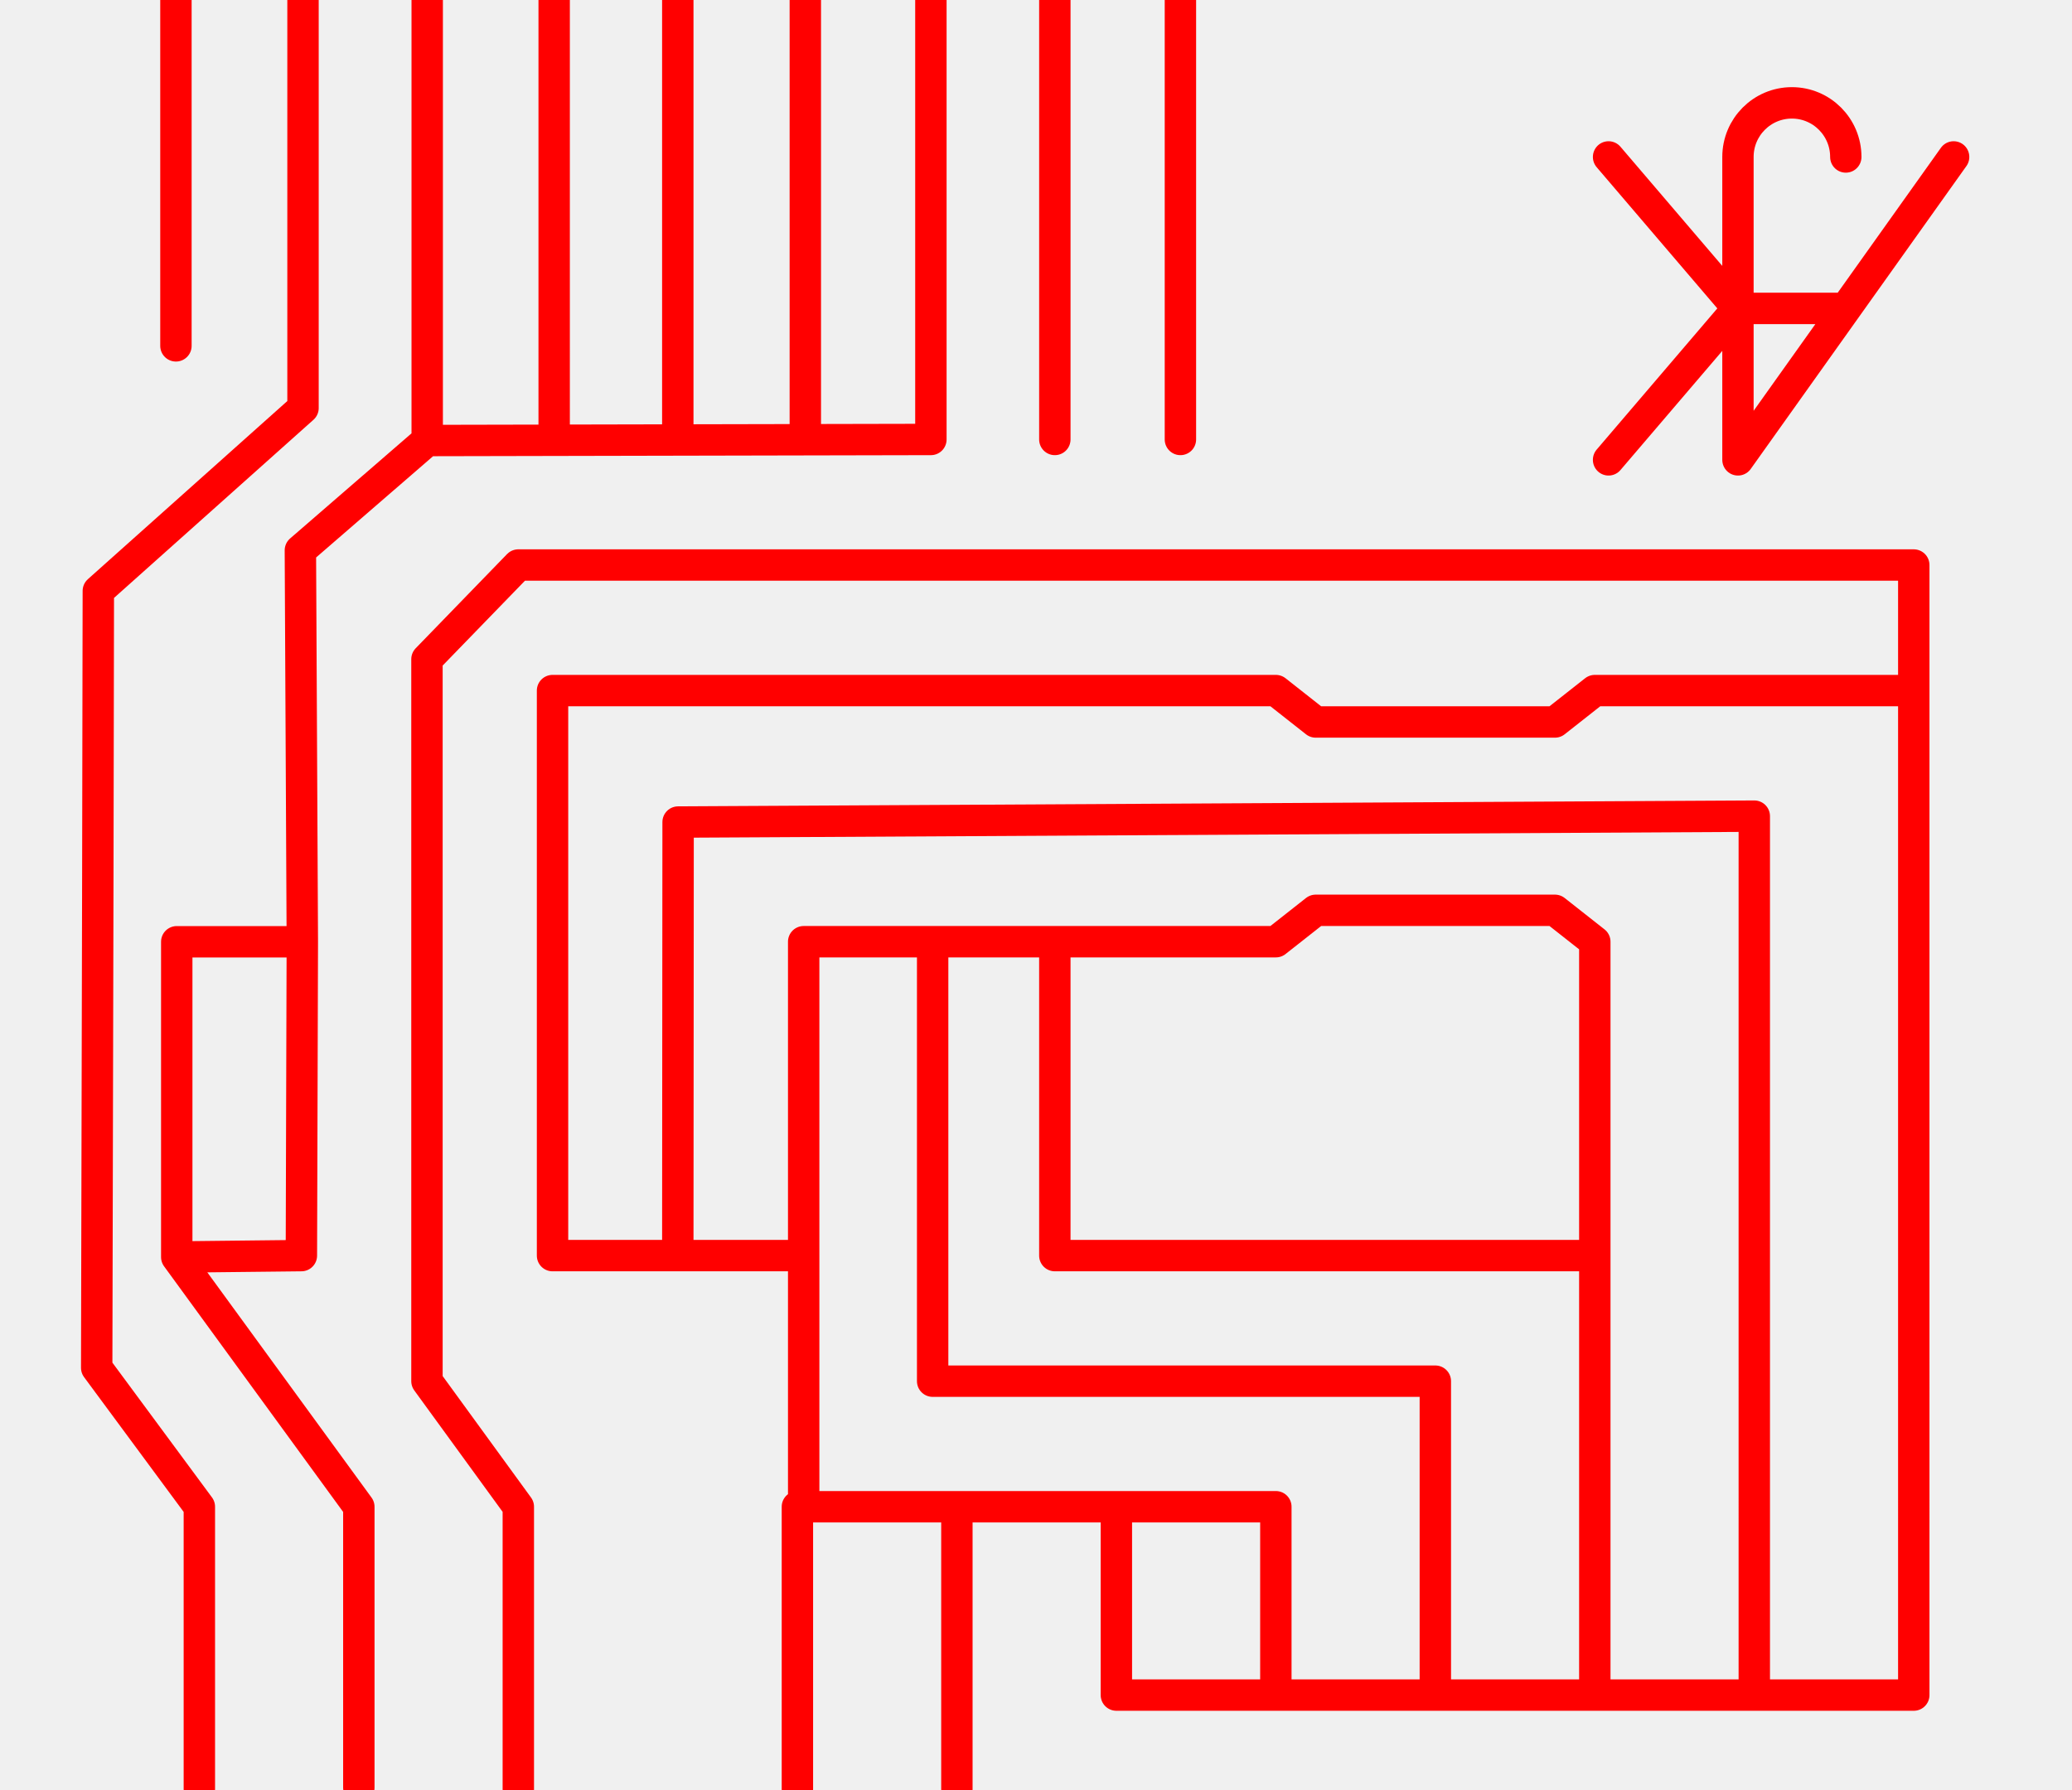
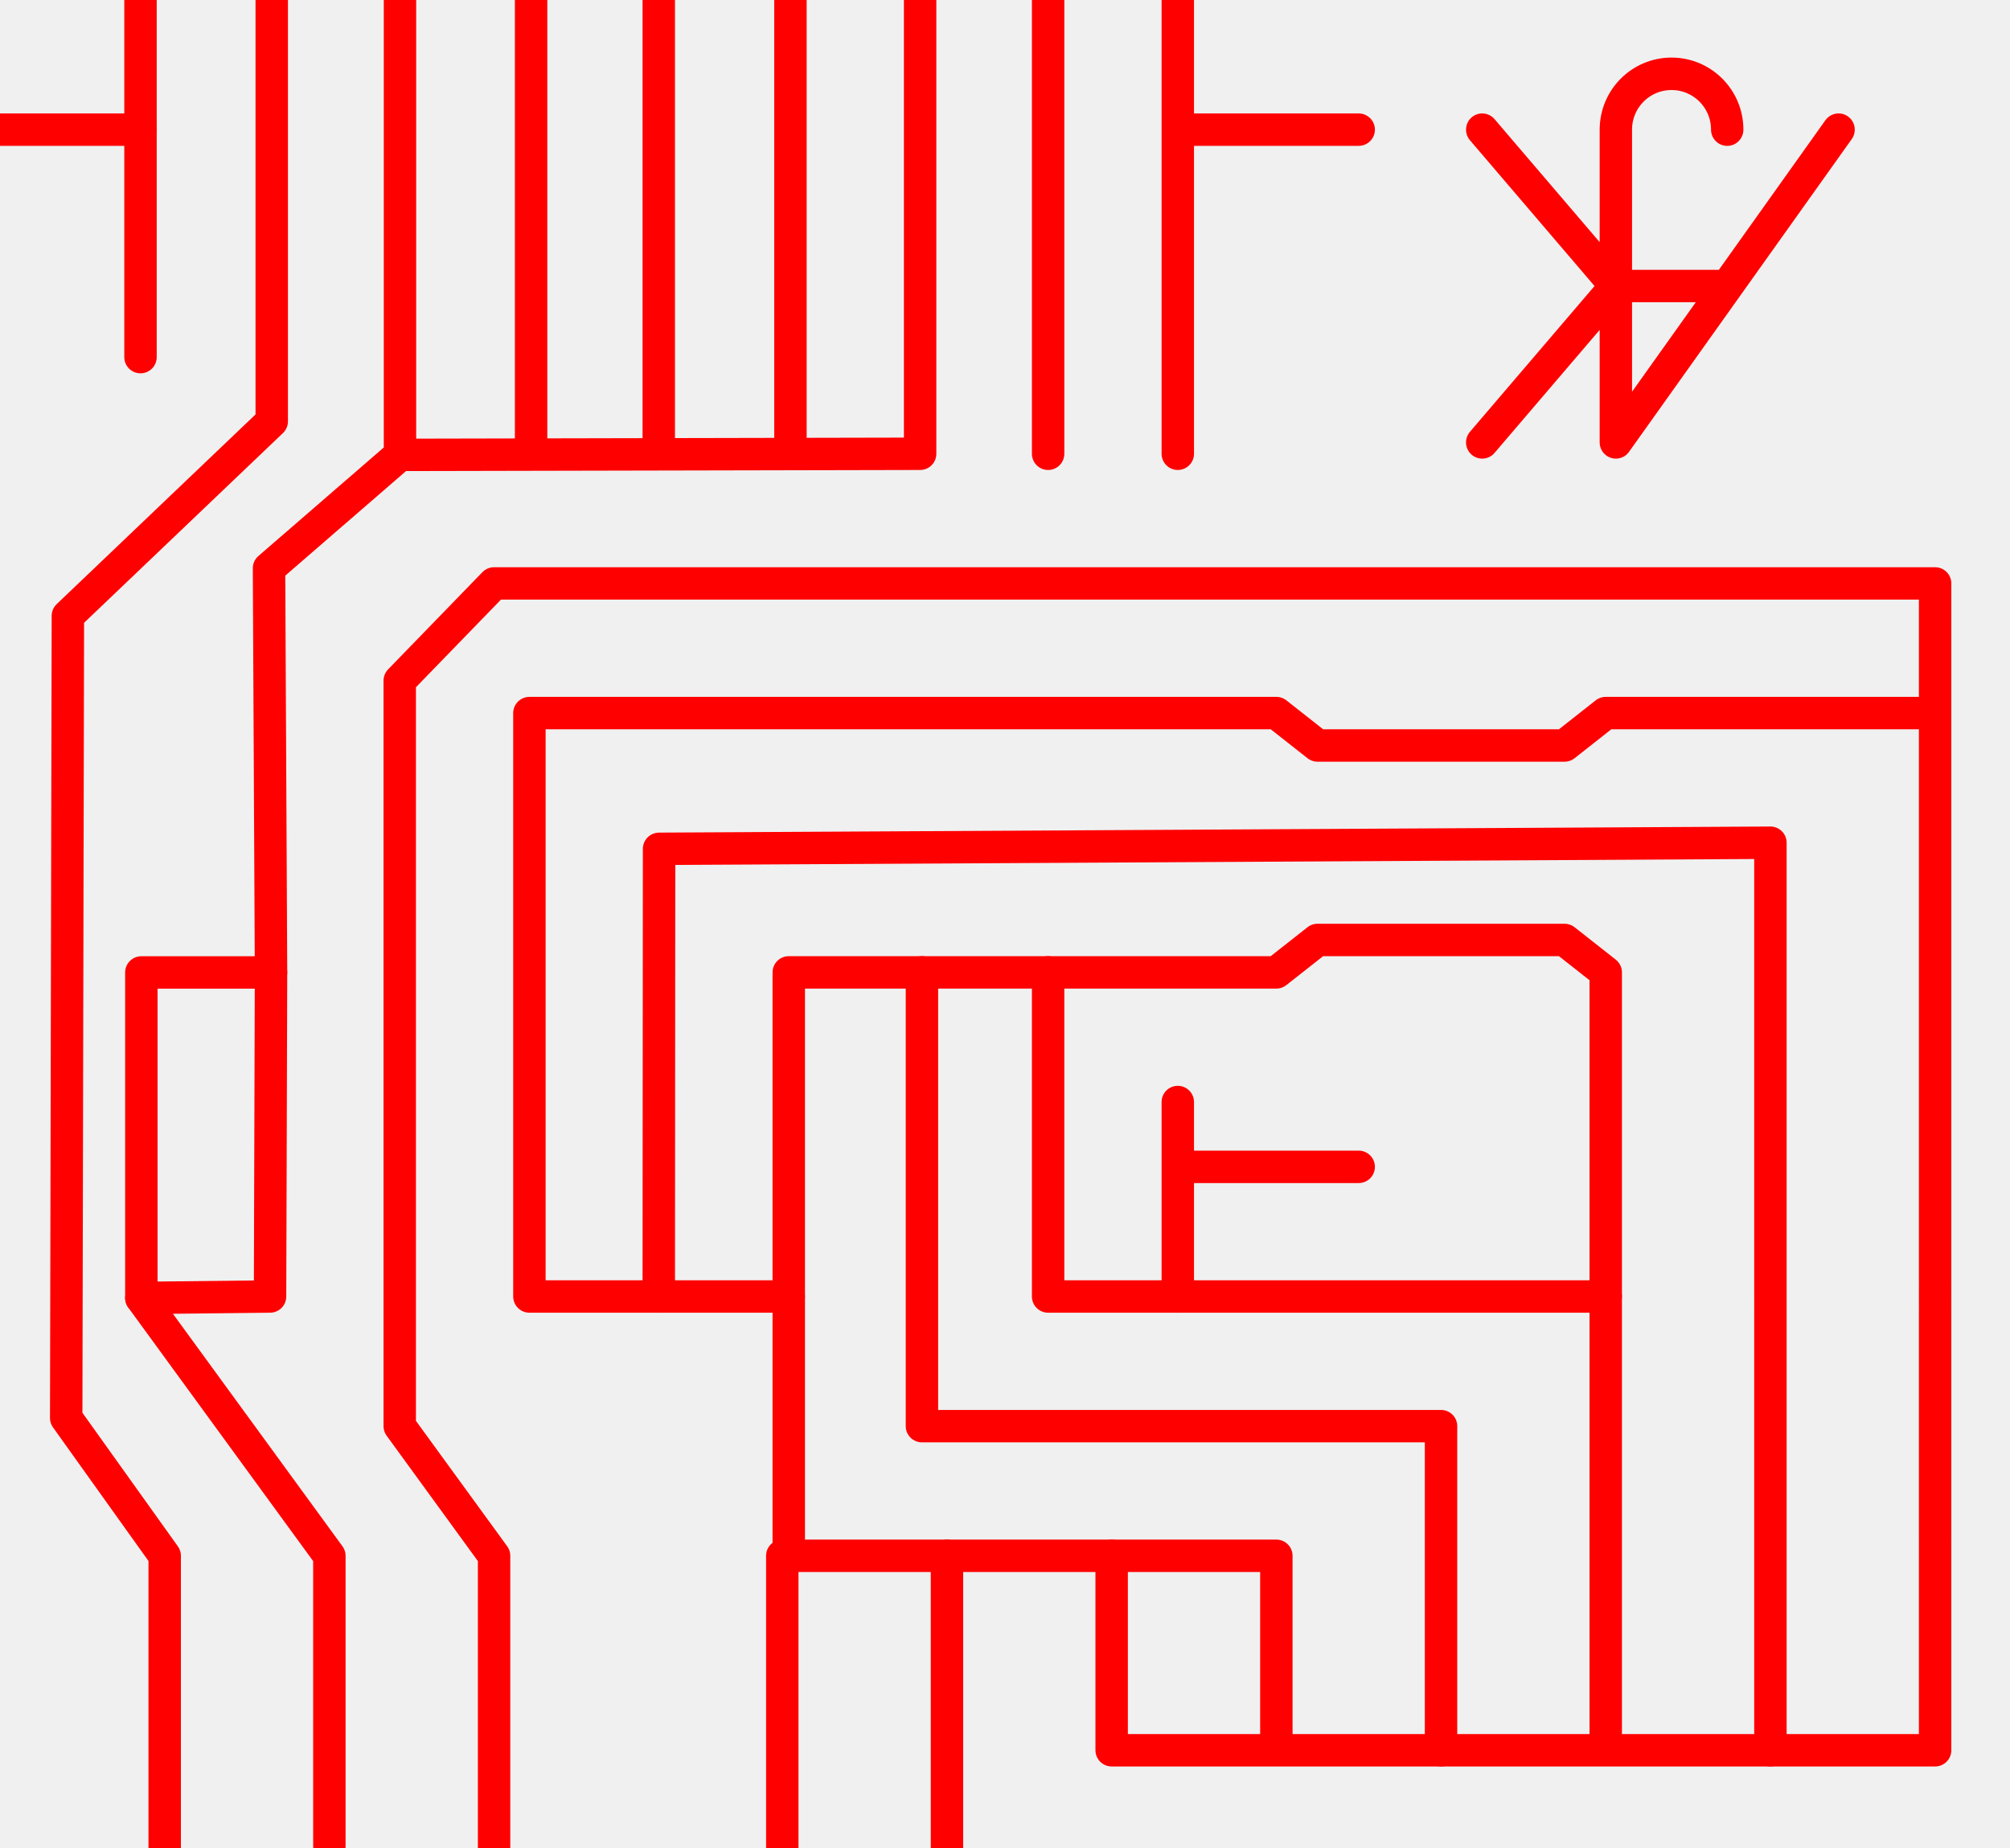
- <svg xmlns="http://www.w3.org/2000/svg" width="33mm" height="28.5mm" viewBox="0 0 33 28.5" version="1.1" id="svg926">
+ <svg xmlns="http://www.w3.org/2000/svg" width="31mm" height="28.5mm" viewBox="0 0 31 28.5" version="1.1" id="svg926">
  <defs id="defs920" />
  <g id="layer6" style="display:none" transform="translate(0,-3.25)">
-     <rect style="opacity:1;fill:#c0c0c0;fill-opacity:1;fill-rule:evenodd;stroke:none;stroke-width:0.117;stroke-linecap:round;stroke-linejoin:round;stroke-miterlimit:4;stroke-dasharray:none;stroke-dashoffset:0;stroke-opacity:1" id="rect817-3" width="16" height="24" x="-21.25" y="-4.315" transform="rotate(-90)" />
-     <rect style="opacity:1;fill:#ffffff;fill-opacity:1;fill-rule:evenodd;stroke:none;stroke-width:0.102;stroke-linecap:round;stroke-linejoin:round;stroke-miterlimit:4;stroke-dasharray:none;stroke-dashoffset:0;stroke-opacity:1" id="rect819-8" width="12.5" height="15" x="-19.5" y="3.185" transform="rotate(-90)" />
-     <rect style="opacity:1;fill:#808080;fill-opacity:1;fill-rule:evenodd;stroke:none;stroke-width:0.1;stroke-linecap:round;stroke-linejoin:round;stroke-miterlimit:4;stroke-dasharray:none;stroke-dashoffset:0;stroke-opacity:1" id="rect821-0" width="16" height="5" x="-21.25" y="-4.315" transform="rotate(-90)" />
-     <text xml:space="preserve" style="font-style:normal;font-variant:normal;font-weight:normal;font-stretch:normal;font-size:4.233px;line-height:125%;font-family:Raleway;-inkscape-font-specification:'Raleway, Normal';font-variant-ligatures:normal;font-variant-caps:normal;font-variant-numeric:normal;font-feature-settings:normal;text-align:start;letter-spacing:0px;word-spacing:0px;writing-mode:lr-tb;text-anchor:start;fill:#000000;fill-opacity:1;stroke:none;stroke-width:0.265px;stroke-linecap:butt;stroke-linejoin:miter;stroke-opacity:1" x="-21.227" y="-0.364" id="text825-2" transform="rotate(-90)">
-       <tspan id="tspan823-4" x="-21.227" y="-0.364" style="stroke-width:0.265px">ESP-12F</tspan>
-     </text>
-     <g id="g953-8" transform="rotate(-90,-24.09109,69.2825)">
-       <rect transform="scale(1,-1)" y="-111.809" x="23.941" height="1.25" width="1.5" id="rect830-3" style="opacity:1;fill:#ffe080;fill-opacity:1;fill-rule:evenodd;stroke:none;stroke-width:0.062;stroke-linecap:round;stroke-linejoin:round;stroke-miterlimit:4;stroke-dasharray:none;stroke-dashoffset:0;stroke-opacity:1" />
-       <rect style="opacity:1;fill:#ffe080;fill-opacity:1;fill-rule:evenodd;stroke:none;stroke-width:0.062;stroke-linecap:round;stroke-linejoin:round;stroke-miterlimit:4;stroke-dasharray:none;stroke-dashoffset:0;stroke-opacity:1" id="rect832-9" width="1.5" height="1.25" x="23.941" y="-109.809" transform="scale(1,-1)" />
-       <rect style="opacity:1;fill:#ffe080;fill-opacity:1;fill-rule:evenodd;stroke:none;stroke-width:0.062;stroke-linecap:round;stroke-linejoin:round;stroke-miterlimit:4;stroke-dasharray:none;stroke-dashoffset:0;stroke-opacity:1" id="rect834-0" width="1.5" height="1.25" x="23.941" y="-107.809" transform="scale(1,-1)" />
-       <rect transform="scale(1,-1)" y="-105.809" x="23.941" height="1.25" width="1.5" id="rect836-5" style="opacity:1;fill:#ffe080;fill-opacity:1;fill-rule:evenodd;stroke:none;stroke-width:0.062;stroke-linecap:round;stroke-linejoin:round;stroke-miterlimit:4;stroke-dasharray:none;stroke-dashoffset:0;stroke-opacity:1" />
-       <rect style="opacity:1;fill:#ffe080;fill-opacity:1;fill-rule:evenodd;stroke:none;stroke-width:0.062;stroke-linecap:round;stroke-linejoin:round;stroke-miterlimit:4;stroke-dasharray:none;stroke-dashoffset:0;stroke-opacity:1" id="rect838-2" width="1.5" height="1.25" x="23.941" y="-103.809" transform="scale(1,-1)" />
-       <rect transform="scale(1,-1)" y="-101.809" x="23.941" height="1.25" width="1.5" id="rect840-2" style="opacity:1;fill:#ffe080;fill-opacity:1;fill-rule:evenodd;stroke:none;stroke-width:0.062;stroke-linecap:round;stroke-linejoin:round;stroke-miterlimit:4;stroke-dasharray:none;stroke-dashoffset:0;stroke-opacity:1" />
-       <rect transform="scale(1,-1)" y="-99.809" x="23.941" height="1.25" width="1.5" id="rect842-7" style="opacity:1;fill:#ffe080;fill-opacity:1;fill-rule:evenodd;stroke:none;stroke-width:0.062;stroke-linecap:round;stroke-linejoin:round;stroke-miterlimit:4;stroke-dasharray:none;stroke-dashoffset:0;stroke-opacity:1" />
-       <rect style="opacity:1;fill:#ffe080;fill-opacity:1;fill-rule:evenodd;stroke:none;stroke-width:0.062;stroke-linecap:round;stroke-linejoin:round;stroke-miterlimit:4;stroke-dasharray:none;stroke-dashoffset:0;stroke-opacity:1" id="rect844-3" width="1.5" height="1.25" x="23.941" y="-97.809" transform="scale(1,-1)" />
-     </g>
-     <g id="g963-7" transform="rotate(-90,-24.09109,69.2825)">
-       <rect style="opacity:1;fill:#ffe080;fill-opacity:1;fill-rule:evenodd;stroke:none;stroke-width:0.062;stroke-linecap:round;stroke-linejoin:round;stroke-miterlimit:4;stroke-dasharray:none;stroke-dashoffset:0;stroke-opacity:1" id="rect846-9" width="1.5" height="1.25" x="38.441" y="-111.809" transform="scale(1,-1)" />
-       <rect transform="scale(1,-1)" y="-109.809" x="38.441" height="1.25" width="1.5" id="rect848-0" style="opacity:1;fill:#ffe080;fill-opacity:1;fill-rule:evenodd;stroke:none;stroke-width:0.062;stroke-linecap:round;stroke-linejoin:round;stroke-miterlimit:4;stroke-dasharray:none;stroke-dashoffset:0;stroke-opacity:1" />
-       <rect transform="scale(1,-1)" y="-107.809" x="38.441" height="1.25" width="1.5" id="rect850-2" style="opacity:1;fill:#ffe080;fill-opacity:1;fill-rule:evenodd;stroke:none;stroke-width:0.062;stroke-linecap:round;stroke-linejoin:round;stroke-miterlimit:4;stroke-dasharray:none;stroke-dashoffset:0;stroke-opacity:1" />
-       <rect style="opacity:1;fill:#ffe080;fill-opacity:1;fill-rule:evenodd;stroke:none;stroke-width:0.062;stroke-linecap:round;stroke-linejoin:round;stroke-miterlimit:4;stroke-dasharray:none;stroke-dashoffset:0;stroke-opacity:1" id="rect852-3" width="1.5" height="1.25" x="38.441" y="-105.809" transform="scale(1,-1)" />
-       <rect transform="scale(1,-1)" y="-103.809" x="38.441" height="1.25" width="1.5" id="rect854-9" style="opacity:1;fill:#ffe080;fill-opacity:1;fill-rule:evenodd;stroke:none;stroke-width:0.062;stroke-linecap:round;stroke-linejoin:round;stroke-miterlimit:4;stroke-dasharray:none;stroke-dashoffset:0;stroke-opacity:1" />
-       <rect style="opacity:1;fill:#ffe080;fill-opacity:1;fill-rule:evenodd;stroke:none;stroke-width:0.062;stroke-linecap:round;stroke-linejoin:round;stroke-miterlimit:4;stroke-dasharray:none;stroke-dashoffset:0;stroke-opacity:1" id="rect856-9" width="1.5" height="1.25" x="38.441" y="-101.809" transform="scale(1,-1)" />
-       <rect style="opacity:1;fill:#ffe080;fill-opacity:1;fill-rule:evenodd;stroke:none;stroke-width:0.062;stroke-linecap:round;stroke-linejoin:round;stroke-miterlimit:4;stroke-dasharray:none;stroke-dashoffset:0;stroke-opacity:1" id="rect858-7" width="1.5" height="1.25" x="38.441" y="-99.809" transform="scale(1,-1)" />
-       <rect transform="scale(1,-1)" y="-97.809" x="38.441" height="1.25" width="1.5" id="rect860-0" style="opacity:1;fill:#ffe080;fill-opacity:1;fill-rule:evenodd;stroke:none;stroke-width:0.062;stroke-linecap:round;stroke-linejoin:round;stroke-miterlimit:4;stroke-dasharray:none;stroke-dashoffset:0;stroke-opacity:1" />
-     </g>
-     <rect style="opacity:1;fill:#8080ff;fill-opacity:1;fill-rule:evenodd;stroke:none;stroke-width:0.1;stroke-linecap:round;stroke-linejoin:round;stroke-miterlimit:4;stroke-dasharray:none;stroke-dashoffset:0;stroke-opacity:1" id="rect862-3" width="2" height="1" x="-8.25" y="1.685" transform="rotate(-90)" />
-     <g id="g997-9" transform="rotate(-90,-24.09109,69.2825)">
-       <rect transform="scale(1,-1)" y="-113.059" x="26.316" height="0.75" width="1.25" id="rect869-8" style="opacity:1;fill:#ffe080;fill-opacity:1;fill-rule:evenodd;stroke:none;stroke-width:0.062;stroke-linecap:round;stroke-linejoin:round;stroke-miterlimit:4;stroke-dasharray:none;stroke-dashoffset:0;stroke-opacity:1" />
-       <rect style="opacity:1;fill:#ffe080;fill-opacity:1;fill-rule:evenodd;stroke:none;stroke-width:0.062;stroke-linecap:round;stroke-linejoin:round;stroke-miterlimit:4;stroke-dasharray:none;stroke-dashoffset:0;stroke-opacity:1" id="rect871-6" width="1.25" height="0.75" x="28.316" y="-113.059" transform="scale(1,-1)" />
-       <rect transform="scale(1,-1)" y="-113.059" x="30.316" height="0.75" width="1.25" id="rect873-5" style="opacity:1;fill:#ffe080;fill-opacity:1;fill-rule:evenodd;stroke:none;stroke-width:0.062;stroke-linecap:round;stroke-linejoin:round;stroke-miterlimit:4;stroke-dasharray:none;stroke-dashoffset:0;stroke-opacity:1" />
-       <rect style="opacity:1;fill:#ffe080;fill-opacity:1;fill-rule:evenodd;stroke:none;stroke-width:0.062;stroke-linecap:round;stroke-linejoin:round;stroke-miterlimit:4;stroke-dasharray:none;stroke-dashoffset:0;stroke-opacity:1" id="rect875-7" width="1.25" height="0.75" x="32.316" y="-113.059" transform="scale(1,-1)" />
-       <rect transform="scale(1,-1)" y="-113.059" x="34.316" height="0.75" width="1.25" id="rect877-6" style="opacity:1;fill:#ffe080;fill-opacity:1;fill-rule:evenodd;stroke:none;stroke-width:0.062;stroke-linecap:round;stroke-linejoin:round;stroke-miterlimit:4;stroke-dasharray:none;stroke-dashoffset:0;stroke-opacity:1" />
-       <rect style="opacity:1;fill:#ffe080;fill-opacity:1;fill-rule:evenodd;stroke:none;stroke-width:0.062;stroke-linecap:round;stroke-linejoin:round;stroke-miterlimit:4;stroke-dasharray:none;stroke-dashoffset:0;stroke-opacity:1" id="rect879-2" width="1.25" height="0.75" x="36.316" y="-113.059" transform="scale(1,-1)" />
+     <g id="g952" transform="translate(-0.6349989)">
+       <rect transform="rotate(-90)" y="-4.315" x="-21.25" height="24" width="16" id="rect817-3" style="opacity:1;fill:#c0c0c0;fill-opacity:1;fill-rule:evenodd;stroke:none;stroke-width:0.117;stroke-linecap:round;stroke-linejoin:round;stroke-miterlimit:4;stroke-dasharray:none;stroke-dashoffset:0;stroke-opacity:1" />
+       <rect transform="rotate(-90)" y="3.185" x="-19.5" height="15" width="12.5" id="rect819-8" style="opacity:1;fill:#ffffff;fill-opacity:1;fill-rule:evenodd;stroke:none;stroke-width:0.102;stroke-linecap:round;stroke-linejoin:round;stroke-miterlimit:4;stroke-dasharray:none;stroke-dashoffset:0;stroke-opacity:1" />
+       <rect transform="rotate(-90)" y="-4.315" x="-21.25" height="5" width="16" id="rect821-0" style="opacity:1;fill:#808080;fill-opacity:1;fill-rule:evenodd;stroke:none;stroke-width:0.1;stroke-linecap:round;stroke-linejoin:round;stroke-miterlimit:4;stroke-dasharray:none;stroke-dashoffset:0;stroke-opacity:1" />
+       <text transform="rotate(-90)" id="text825-2" y="-0.364" x="-21.227" style="font-style:normal;font-variant:normal;font-weight:normal;font-stretch:normal;font-size:4.233px;line-height:125%;font-family:Raleway;-inkscape-font-specification:'Raleway, Normal';font-variant-ligatures:normal;font-variant-caps:normal;font-variant-numeric:normal;font-feature-settings:normal;text-align:start;letter-spacing:0px;word-spacing:0px;writing-mode:lr-tb;text-anchor:start;fill:#000000;fill-opacity:1;stroke:none;stroke-width:0.265px;stroke-linecap:butt;stroke-linejoin:miter;stroke-opacity:1" xml:space="preserve">
+         <tspan style="stroke-width:0.265px" y="-0.364" x="-21.227" id="tspan823-4">ESP-12F</tspan>
+       </text>
+       <g transform="rotate(-90,-24.09109,69.2825)" id="g953-8">
+         <rect style="opacity:1;fill:#ffe080;fill-opacity:1;fill-rule:evenodd;stroke:none;stroke-width:0.062;stroke-linecap:round;stroke-linejoin:round;stroke-miterlimit:4;stroke-dasharray:none;stroke-dashoffset:0;stroke-opacity:1" id="rect830-3" width="1.5" height="1.25" x="23.941" y="-111.809" transform="scale(1,-1)" />
+         <rect transform="scale(1,-1)" y="-109.809" x="23.941" height="1.25" width="1.5" id="rect832-9" style="opacity:1;fill:#ffe080;fill-opacity:1;fill-rule:evenodd;stroke:none;stroke-width:0.062;stroke-linecap:round;stroke-linejoin:round;stroke-miterlimit:4;stroke-dasharray:none;stroke-dashoffset:0;stroke-opacity:1" />
+         <rect transform="scale(1,-1)" y="-107.809" x="23.941" height="1.25" width="1.5" id="rect834-0" style="opacity:1;fill:#ffe080;fill-opacity:1;fill-rule:evenodd;stroke:none;stroke-width:0.062;stroke-linecap:round;stroke-linejoin:round;stroke-miterlimit:4;stroke-dasharray:none;stroke-dashoffset:0;stroke-opacity:1" />
+         <rect style="opacity:1;fill:#ffe080;fill-opacity:1;fill-rule:evenodd;stroke:none;stroke-width:0.062;stroke-linecap:round;stroke-linejoin:round;stroke-miterlimit:4;stroke-dasharray:none;stroke-dashoffset:0;stroke-opacity:1" id="rect836-5" width="1.5" height="1.25" x="23.941" y="-105.809" transform="scale(1,-1)" />
+         <rect transform="scale(1,-1)" y="-103.809" x="23.941" height="1.25" width="1.5" id="rect838-2" style="opacity:1;fill:#ffe080;fill-opacity:1;fill-rule:evenodd;stroke:none;stroke-width:0.062;stroke-linecap:round;stroke-linejoin:round;stroke-miterlimit:4;stroke-dasharray:none;stroke-dashoffset:0;stroke-opacity:1" />
+         <rect style="opacity:1;fill:#ffe080;fill-opacity:1;fill-rule:evenodd;stroke:none;stroke-width:0.062;stroke-linecap:round;stroke-linejoin:round;stroke-miterlimit:4;stroke-dasharray:none;stroke-dashoffset:0;stroke-opacity:1" id="rect840-2" width="1.5" height="1.25" x="23.941" y="-101.809" transform="scale(1,-1)" />
+         <rect style="opacity:1;fill:#ffe080;fill-opacity:1;fill-rule:evenodd;stroke:none;stroke-width:0.062;stroke-linecap:round;stroke-linejoin:round;stroke-miterlimit:4;stroke-dasharray:none;stroke-dashoffset:0;stroke-opacity:1" id="rect842-7" width="1.5" height="1.25" x="23.941" y="-99.809" transform="scale(1,-1)" />
+         <rect transform="scale(1,-1)" y="-97.809" x="23.941" height="1.25" width="1.5" id="rect844-3" style="opacity:1;fill:#ffe080;fill-opacity:1;fill-rule:evenodd;stroke:none;stroke-width:0.062;stroke-linecap:round;stroke-linejoin:round;stroke-miterlimit:4;stroke-dasharray:none;stroke-dashoffset:0;stroke-opacity:1" />
+       </g>
+       <g transform="rotate(-90,-24.09109,69.2825)" id="g963-7">
+         <rect transform="scale(1,-1)" y="-111.809" x="38.441" height="1.25" width="1.5" id="rect846-9" style="opacity:1;fill:#ffe080;fill-opacity:1;fill-rule:evenodd;stroke:none;stroke-width:0.062;stroke-linecap:round;stroke-linejoin:round;stroke-miterlimit:4;stroke-dasharray:none;stroke-dashoffset:0;stroke-opacity:1" />
+         <rect style="opacity:1;fill:#ffe080;fill-opacity:1;fill-rule:evenodd;stroke:none;stroke-width:0.062;stroke-linecap:round;stroke-linejoin:round;stroke-miterlimit:4;stroke-dasharray:none;stroke-dashoffset:0;stroke-opacity:1" id="rect848-0" width="1.5" height="1.25" x="38.441" y="-109.809" transform="scale(1,-1)" />
+         <rect style="opacity:1;fill:#ffe080;fill-opacity:1;fill-rule:evenodd;stroke:none;stroke-width:0.062;stroke-linecap:round;stroke-linejoin:round;stroke-miterlimit:4;stroke-dasharray:none;stroke-dashoffset:0;stroke-opacity:1" id="rect850-2" width="1.5" height="1.25" x="38.441" y="-107.809" transform="scale(1,-1)" />
+         <rect transform="scale(1,-1)" y="-105.809" x="38.441" height="1.25" width="1.5" id="rect852-3" style="opacity:1;fill:#ffe080;fill-opacity:1;fill-rule:evenodd;stroke:none;stroke-width:0.062;stroke-linecap:round;stroke-linejoin:round;stroke-miterlimit:4;stroke-dasharray:none;stroke-dashoffset:0;stroke-opacity:1" />
+         <rect style="opacity:1;fill:#ffe080;fill-opacity:1;fill-rule:evenodd;stroke:none;stroke-width:0.062;stroke-linecap:round;stroke-linejoin:round;stroke-miterlimit:4;stroke-dasharray:none;stroke-dashoffset:0;stroke-opacity:1" id="rect854-9" width="1.5" height="1.25" x="38.441" y="-103.809" transform="scale(1,-1)" />
+         <rect transform="scale(1,-1)" y="-101.809" x="38.441" height="1.25" width="1.5" id="rect856-9" style="opacity:1;fill:#ffe080;fill-opacity:1;fill-rule:evenodd;stroke:none;stroke-width:0.062;stroke-linecap:round;stroke-linejoin:round;stroke-miterlimit:4;stroke-dasharray:none;stroke-dashoffset:0;stroke-opacity:1" />
+         <rect transform="scale(1,-1)" y="-99.809" x="38.441" height="1.25" width="1.5" id="rect858-7" style="opacity:1;fill:#ffe080;fill-opacity:1;fill-rule:evenodd;stroke:none;stroke-width:0.062;stroke-linecap:round;stroke-linejoin:round;stroke-miterlimit:4;stroke-dasharray:none;stroke-dashoffset:0;stroke-opacity:1" />
+         <rect style="opacity:1;fill:#ffe080;fill-opacity:1;fill-rule:evenodd;stroke:none;stroke-width:0.062;stroke-linecap:round;stroke-linejoin:round;stroke-miterlimit:4;stroke-dasharray:none;stroke-dashoffset:0;stroke-opacity:1" id="rect860-0" width="1.5" height="1.25" x="38.441" y="-97.809" transform="scale(1,-1)" />
+       </g>
+       <rect transform="rotate(-90)" y="1.685" x="-8.25" height="1" width="2" id="rect862-3" style="opacity:1;fill:#8080ff;fill-opacity:1;fill-rule:evenodd;stroke:none;stroke-width:0.1;stroke-linecap:round;stroke-linejoin:round;stroke-miterlimit:4;stroke-dasharray:none;stroke-dashoffset:0;stroke-opacity:1" />
+       <g transform="rotate(-90,-24.09109,69.2825)" id="g997-9">
+         <rect style="opacity:1;fill:#ffe080;fill-opacity:1;fill-rule:evenodd;stroke:none;stroke-width:0.062;stroke-linecap:round;stroke-linejoin:round;stroke-miterlimit:4;stroke-dasharray:none;stroke-dashoffset:0;stroke-opacity:1" id="rect869-8" width="1.25" height="0.75" x="26.316" y="-113.059" transform="scale(1,-1)" />
+         <rect transform="scale(1,-1)" y="-113.059" x="28.316" height="0.75" width="1.25" id="rect871-6" style="opacity:1;fill:#ffe080;fill-opacity:1;fill-rule:evenodd;stroke:none;stroke-width:0.062;stroke-linecap:round;stroke-linejoin:round;stroke-miterlimit:4;stroke-dasharray:none;stroke-dashoffset:0;stroke-opacity:1" />
+         <rect style="opacity:1;fill:#ffe080;fill-opacity:1;fill-rule:evenodd;stroke:none;stroke-width:0.062;stroke-linecap:round;stroke-linejoin:round;stroke-miterlimit:4;stroke-dasharray:none;stroke-dashoffset:0;stroke-opacity:1" id="rect873-5" width="1.25" height="0.75" x="30.316" y="-113.059" transform="scale(1,-1)" />
+         <rect transform="scale(1,-1)" y="-113.059" x="32.316" height="0.75" width="1.25" id="rect875-7" style="opacity:1;fill:#ffe080;fill-opacity:1;fill-rule:evenodd;stroke:none;stroke-width:0.062;stroke-linecap:round;stroke-linejoin:round;stroke-miterlimit:4;stroke-dasharray:none;stroke-dashoffset:0;stroke-opacity:1" />
+         <rect style="opacity:1;fill:#ffe080;fill-opacity:1;fill-rule:evenodd;stroke:none;stroke-width:0.062;stroke-linecap:round;stroke-linejoin:round;stroke-miterlimit:4;stroke-dasharray:none;stroke-dashoffset:0;stroke-opacity:1" id="rect877-6" width="1.25" height="0.75" x="34.316" y="-113.059" transform="scale(1,-1)" />
+         <rect transform="scale(1,-1)" y="-113.059" x="36.316" height="0.75" width="1.25" id="rect879-2" style="opacity:1;fill:#ffe080;fill-opacity:1;fill-rule:evenodd;stroke:none;stroke-width:0.062;stroke-linecap:round;stroke-linejoin:round;stroke-miterlimit:4;stroke-dasharray:none;stroke-dashoffset:0;stroke-opacity:1" />
+       </g>
    </g>
  </g>
  <g id="layer3" style="display:none" transform="translate(0,-3.25)">
-     <rect style="opacity:1;fill:none;fill-opacity:1;fill-rule:evenodd;stroke:#ff0000;stroke-width:1;stroke-linecap:round;stroke-linejoin:round;stroke-miterlimit:4;stroke-dasharray:none;stroke-dashoffset:0;stroke-opacity:1" id="rect1309" width="33.02" height="28.5" x="0" y="3.25" />
+     <rect style="opacity:1;fill:none;fill-opacity:1;fill-rule:evenodd;stroke:#ff0000;stroke-width:1;stroke-linecap:round;stroke-linejoin:round;stroke-miterlimit:4;stroke-dasharray:none;stroke-dashoffset:0;stroke-opacity:1" id="rect1309" width="31.912" height="28.5" x="-0.418" y="3.25" />
  </g>
  <g id="layer7" style="display:inline" transform="translate(0,-3.25)">
-     <path id="path876" style="opacity:1;fill:none;fill-opacity:1;fill-rule:evenodd;stroke:#ff0000;stroke-width:0.5;stroke-linecap:round;stroke-linejoin:round;stroke-miterlimit:4;stroke-dasharray:none;stroke-dashoffset:0;stroke-opacity:1" d="m 6.804,10.267 8.022,-0.017 V 3.25 M 2.815,23.272 4.8,23.25 4.815,18.25 M 12.7,31.75 l -3.3e-5,-4.5 h 2.54 l 10e-7,4.5 m -2.44,-8.5 3.2e-5,4 m 2.054,-9 3.3e-5,7 h 8.006 v 5 m -14.605,1.5 2.8e-5,-4.5 -1.455,-2 V 13.75 l 1.455,-1.5 H 30.48 l 10e-7,2 M 27.94,30.25 l -3.3e-5,-14 -17.14,0.094 -0.005,6.906 m 6.005,-5 3.52,2e-6 0.635,-0.5 3.81,1e-6 0.635,0.5 3.3e-5,5 m -3.3e-5,7 V 23.25 h -8.6 l -3.3e-5,-5 h -4 V 23.25 H 10.795 l -1.995,0 v -9 l 11.52,2e-6 0.635,0.5 h 3.81 l 0.635,-0.5 5.08,-2e-6 3.3e-5,16 h -12.7 v -3 m -2.54,1e-6 5.08,-1e-6 2e-6,2.971 M 2.802,8.759 2.802,3.25 M 3.175,31.75 l 1e-7,-4.5 -1.635,-2.213 0.018,-7.892 0.008,-4.483 3.26,-2.912 -3.16e-5,-6.5 m 1.978,0 3.63e-5,7.017 -2.02,1.749 0.031,6.235 h -2 v 5.022 l 2.9,3.978 4.6e-6,4.474 m 3.111,-28.474 2.99e-5,7 m 1.969,0 V 3.25 m 2.031,7 V 3.25 m 3.974,7 V 3.25 m 2,7 V 3.25" />
-   </g>
-   <g id="layer5" style="display:inline" transform="translate(0,-3.25)">
-     <g transform="matrix(-0.343515,0,0,-0.3446075,36.26772,101.5509)" id="layer1" style="stroke:#ff0000;stroke-width:1.453;stroke-miterlimit:4;stroke-dasharray:none;stroke-opacity:1">
+     <path style="opacity:1;fill:none;fill-opacity:1;fill-rule:evenodd;stroke:#ff0000;stroke-width:0.5;stroke-linecap:round;stroke-linejoin:round;stroke-miterlimit:4;stroke-dasharray:none;stroke-dashoffset:0;stroke-opacity:1" d="M 2.167,8.759 2.167,3.25" id="path879" />
+     <path style="opacity:1;fill:none;fill-opacity:1;fill-rule:evenodd;stroke:#ff0000;stroke-width:0.5;stroke-linecap:round;stroke-linejoin:round;stroke-miterlimit:4;stroke-dasharray:none;stroke-dashoffset:0;stroke-opacity:1" d="m 2.54,31.75 1e-7,-4.5 L 1.021,25.124 1.047,12.75 4.191,9.75 4.191,3.25" id="path877" />
+     <path style="opacity:1;fill:none;fill-opacity:1;fill-rule:evenodd;stroke:#ff0000;stroke-width:0.5;stroke-linecap:round;stroke-linejoin:round;stroke-miterlimit:4;stroke-dasharray:none;stroke-dashoffset:0;stroke-opacity:1" d="m 6.169,3.25 3.63e-5,7.017 -2.02,1.749 0.031,6.235 h -2 v 5.022 l 2.9,3.978 4.6e-6,4.474" id="path874" />
+     <path style="opacity:1;fill:none;fill-opacity:1;fill-rule:evenodd;stroke:#ff0000;stroke-width:0.5;stroke-linecap:round;stroke-linejoin:round;stroke-miterlimit:4;stroke-dasharray:none;stroke-dashoffset:0;stroke-opacity:1" d="m 8.191,3.25 2.99e-5,7" id="path872" />
+     <path style="opacity:1;fill:none;fill-opacity:1;fill-rule:evenodd;stroke:#ff0000;stroke-width:0.5;stroke-linecap:round;stroke-linejoin:round;stroke-miterlimit:4;stroke-dasharray:none;stroke-dashoffset:0;stroke-opacity:1" d="M 10.16,10.25 V 3.25" id="path870" />
+     <path style="opacity:1;fill:none;fill-opacity:1;fill-rule:evenodd;stroke:#ff0000;stroke-width:0.5;stroke-linecap:round;stroke-linejoin:round;stroke-miterlimit:4;stroke-dasharray:none;stroke-dashoffset:0;stroke-opacity:1" d="M 12.191,10.25 V 3.25" id="path868" />
+     <path style="opacity:1;fill:none;fill-opacity:1;fill-rule:evenodd;stroke:#ff0000;stroke-width:0.5;stroke-linecap:round;stroke-linejoin:round;stroke-miterlimit:4;stroke-dasharray:none;stroke-dashoffset:0;stroke-opacity:1" d="m 6.169,10.267 8.022,-0.017 V 3.25" id="path899" />
+     <path style="opacity:1;fill:none;fill-opacity:1;fill-rule:evenodd;stroke:#ff0000;stroke-width:0.5;stroke-linecap:round;stroke-linejoin:round;stroke-miterlimit:4;stroke-dasharray:none;stroke-dashoffset:0;stroke-opacity:1" d="M 16.165,10.25 V 3.25" id="path866" />
+     <path style="opacity:1;fill:none;fill-opacity:1;fill-rule:evenodd;stroke:#ff0000;stroke-width:0.5;stroke-linecap:round;stroke-linejoin:round;stroke-miterlimit:4;stroke-dasharray:none;stroke-dashoffset:0;stroke-opacity:1" d="M 18.165,10.25 V 3.25" id="path876" />
+     <path style="opacity:1;fill:none;fill-opacity:1;fill-rule:evenodd;stroke:#ff0000;stroke-width:0.5;stroke-linecap:round;stroke-linejoin:round;stroke-miterlimit:4;stroke-dasharray:none;stroke-dashoffset:0;stroke-opacity:1" d="M 2.18,23.272 4.165,23.25 4.18,18.25" id="path897" />
+     <path style="opacity:1;fill:none;fill-opacity:1;fill-rule:evenodd;stroke:#ff0000;stroke-width:0.5;stroke-linecap:round;stroke-linejoin:round;stroke-miterlimit:4;stroke-dasharray:none;stroke-dashoffset:0;stroke-opacity:1" d="m 12.065,31.75 -3.3e-5,-4.5 h 2.54 l 10e-7,4.5" id="path895" />
+     <path style="opacity:1;fill:none;fill-opacity:1;fill-rule:evenodd;stroke:#ff0000;stroke-width:0.5;stroke-linecap:round;stroke-linejoin:round;stroke-miterlimit:4;stroke-dasharray:none;stroke-dashoffset:0;stroke-opacity:1" d="m 12.165,23.25 3.2e-5,4" id="path893" />
+     <path style="opacity:1;fill:none;fill-opacity:1;fill-rule:evenodd;stroke:#ff0000;stroke-width:0.5;stroke-linecap:round;stroke-linejoin:round;stroke-miterlimit:4;stroke-dasharray:none;stroke-dashoffset:0;stroke-opacity:1" d="m 14.219,18.25 3.3e-5,7 h 8.006 v 5" id="path891" />
+     <path style="opacity:1;fill:none;fill-opacity:1;fill-rule:evenodd;stroke:#ff0000;stroke-width:0.5;stroke-linecap:round;stroke-linejoin:round;stroke-miterlimit:4;stroke-dasharray:none;stroke-dashoffset:0;stroke-opacity:1" d="m 7.62,31.75 2.8e-5,-4.5 -1.455,-2 V 13.75 l 1.455,-1.5 H 29.845 l 1e-6,2" id="path889" />
+     <path style="opacity:1;fill:none;fill-opacity:1;fill-rule:evenodd;stroke:#ff0000;stroke-width:0.5;stroke-linecap:round;stroke-linejoin:round;stroke-miterlimit:4;stroke-dasharray:none;stroke-dashoffset:0;stroke-opacity:1" d="m 27.305,30.25 -3.3e-5,-14 -17.14,0.094 -0.005,6.906" id="path887" />
+     <path style="opacity:1;fill:none;fill-opacity:1;fill-rule:evenodd;stroke:#ff0000;stroke-width:0.5;stroke-linecap:round;stroke-linejoin:round;stroke-miterlimit:4;stroke-dasharray:none;stroke-dashoffset:0;stroke-opacity:1" d="m 16.165,18.25 3.52,2e-6 0.635,-0.5 3.81,1e-6 0.635,0.5 3.3e-5,5" id="path885" />
+     <path style="opacity:1;fill:none;fill-opacity:1;fill-rule:evenodd;stroke:#ff0000;stroke-width:0.5;stroke-linecap:round;stroke-linejoin:round;stroke-miterlimit:4;stroke-dasharray:none;stroke-dashoffset:0;stroke-opacity:1" d="M 24.765,30.25 V 23.25 h -8.6 l -3.3e-5,-5 h -4 V 23.25 H 10.16 8.165 v -9 l 11.52,2e-6 0.635,0.5 h 3.81 l 0.635,-0.5 5.08,-2e-6 3.3e-5,16 h -12.7 v -3" id="path883" />
+     <path style="opacity:1;fill:none;fill-opacity:1;fill-rule:evenodd;stroke:#ff0000;stroke-width:0.5;stroke-linecap:round;stroke-linejoin:round;stroke-miterlimit:4;stroke-dasharray:none;stroke-dashoffset:0;stroke-opacity:1" d="m 14.605,27.25 5.08,-1e-6 2e-6,2.971" id="path881" />
+     <g transform="matrix(-0.343515,0,0,-0.3446075,33.50896,101.0509)" id="layer1" style="display:inline;stroke:#ff0000;stroke-width:1.453;stroke-miterlimit:4;stroke-dasharray:none;stroke-opacity:1">
      <path d="m 25,271 h -5 m 11,-7 -6,7 6,7 m -16,0 10,-14 -10e-7,14 c 10e-7,1.381 -1.119,2.5 -2.5,2.5 -1.381,0 -2.5,-1.119 -2.5,-2.5" style="opacity:1;fill:none;fill-opacity:1;fill-rule:evenodd;stroke:#ff0000;stroke-width:1.453;stroke-linecap:round;stroke-linejoin:round;stroke-miterlimit:4;stroke-dasharray:none;stroke-dashoffset:0;stroke-opacity:1" id="path26" />
    </g>
+     <path id="path880" d="m 18.165,23.25 v -3" style="opacity:1;fill:none;fill-opacity:1;fill-rule:evenodd;stroke:#ff0000;stroke-width:0.5;stroke-linecap:round;stroke-linejoin:round;stroke-miterlimit:4;stroke-dasharray:none;stroke-dashoffset:0;stroke-opacity:1" />
+     <path style="opacity:1;fill:none;fill-opacity:1;fill-rule:evenodd;stroke:#ff0000;stroke-width:0.5;stroke-linecap:round;stroke-linejoin:round;stroke-miterlimit:4;stroke-dasharray:none;stroke-dashoffset:0;stroke-opacity:1" d="m 18.169,5.25 h 2.786" id="path882" />
+     <path id="path884" d="m 18.169,21.25 2.786,0" style="opacity:1;fill:none;fill-opacity:1;fill-rule:evenodd;stroke:#ff0000;stroke-width:0.5;stroke-linecap:round;stroke-linejoin:round;stroke-miterlimit:4;stroke-dasharray:none;stroke-dashoffset:0;stroke-opacity:1" />
+     <path style="opacity:1;fill:none;fill-opacity:1;fill-rule:evenodd;stroke:#ff0000;stroke-width:0.5;stroke-linecap:round;stroke-linejoin:round;stroke-miterlimit:4;stroke-dasharray:none;stroke-dashoffset:0;stroke-opacity:1" d="m 0,5.25 2.163,0" id="path886" />
  </g>
  <g id="layer4" style="display:none" transform="translate(0,-3.25)">
-     <g id="g956" transform="translate(-0.649715)">
+     <g id="g956" transform="translate(-1.270115)">
      <path id="path921" d="m 12.47,28.75 a 0.375,0.375 0 0 1 -0.375,0.375 0.375,0.375 0 0 1 -0.375,-0.375 0.375,0.375 0 0 1 0.375,-0.375 0.375,0.375 0 0 1 0.375,0.375 z" style="opacity:1;fill:none;fill-opacity:1;fill-rule:evenodd;stroke:#00ffff;stroke-width:0.5;stroke-linecap:square;stroke-linejoin:round;stroke-miterlimit:4;stroke-dasharray:none;stroke-dashoffset:0;stroke-opacity:1" />
      <path style="opacity:1;fill:none;fill-opacity:1;fill-rule:evenodd;stroke:#00ffff;stroke-width:0.5;stroke-linecap:square;stroke-linejoin:round;stroke-miterlimit:4;stroke-dasharray:none;stroke-dashoffset:0;stroke-opacity:1" d="m 15.005,28.75 a 0.375,0.375 0 0 1 -0.375,0.375 0.375,0.375 0 0 1 -0.375,-0.375 0.375,0.375 0 0 1 0.375,-0.375 0.375,0.375 0 0 1 0.375,0.375 z" id="path1433" />
      <path id="path1435" d="m 17.545,28.75 a 0.375,0.375 0 0 1 -0.375,0.375 0.375,0.375 0 0 1 -0.375,-0.375 0.375,0.375 0 0 1 0.375,-0.375 0.375,0.375 0 0 1 0.375,0.375 z" style="opacity:1;fill:none;fill-opacity:1;fill-rule:evenodd;stroke:#00ffff;stroke-width:0.5;stroke-linecap:square;stroke-linejoin:round;stroke-miterlimit:4;stroke-dasharray:none;stroke-dashoffset:0;stroke-opacity:1" />
      <path style="opacity:1;fill:none;fill-opacity:1;fill-rule:evenodd;stroke:#00ffff;stroke-width:0.5;stroke-linecap:square;stroke-linejoin:round;stroke-miterlimit:4;stroke-dasharray:none;stroke-dashoffset:0;stroke-opacity:1" d="m 20.085,28.75 a 0.375,0.375 0 0 1 -0.375,0.375 0.375,0.375 0 0 1 -0.375,-0.375 0.375,0.375 0 0 1 0.375,-0.375 0.375,0.375 0 0 1 0.375,0.375 z" id="path1437" />
      <path id="path1439" d="m 22.625,28.75 a 0.375,0.375 0 0 1 -0.375,0.375 0.375,0.375 0 0 1 -0.375,-0.375 0.375,0.375 0 0 1 0.375,-0.375 0.375,0.375 0 0 1 0.375,0.375 z" style="opacity:1;fill:none;fill-opacity:1;fill-rule:evenodd;stroke:#00ffff;stroke-width:0.5;stroke-linecap:square;stroke-linejoin:round;stroke-miterlimit:4;stroke-dasharray:none;stroke-dashoffset:0;stroke-opacity:1" />
      <path style="opacity:1;fill:none;fill-opacity:1;fill-rule:evenodd;stroke:#00ffff;stroke-width:0.5;stroke-linecap:square;stroke-linejoin:round;stroke-miterlimit:4;stroke-dasharray:none;stroke-dashoffset:0;stroke-opacity:1" d="m 25.165,28.75 a 0.375,0.375 0 0 1 -0.375,0.375 0.375,0.375 0 0 1 -0.375,-0.375 0.375,0.375 0 0 1 0.375,-0.375 0.375,0.375 0 0 1 0.375,0.375 z" id="path1441" />
      <path id="path1443" d="m 27.705,28.75 a 0.375,0.375 0 0 1 -0.375,0.375 0.375,0.375 0 0 1 -0.375,-0.375 0.375,0.375 0 0 1 0.375,-0.375 0.375,0.375 0 0 1 0.375,0.375 z" style="opacity:1;fill:none;fill-opacity:1;fill-rule:evenodd;stroke:#00ffff;stroke-width:0.5;stroke-linecap:square;stroke-linejoin:round;stroke-miterlimit:4;stroke-dasharray:none;stroke-dashoffset:0;stroke-opacity:1" />
      <path style="opacity:1;fill:none;fill-opacity:1;fill-rule:evenodd;stroke:#00ffff;stroke-width:0.5;stroke-linecap:square;stroke-linejoin:round;stroke-miterlimit:4;stroke-dasharray:none;stroke-dashoffset:0;stroke-opacity:1" d="m 30.245,28.75 a 0.375,0.375 0 0 1 -0.375,0.375 0.375,0.375 0 0 1 -0.375,-0.375 0.375,0.375 0 0 1 0.375,-0.375 0.375,0.375 0 0 1 0.375,0.375 z" id="path1445" />
    </g>
  </g>
</svg>
